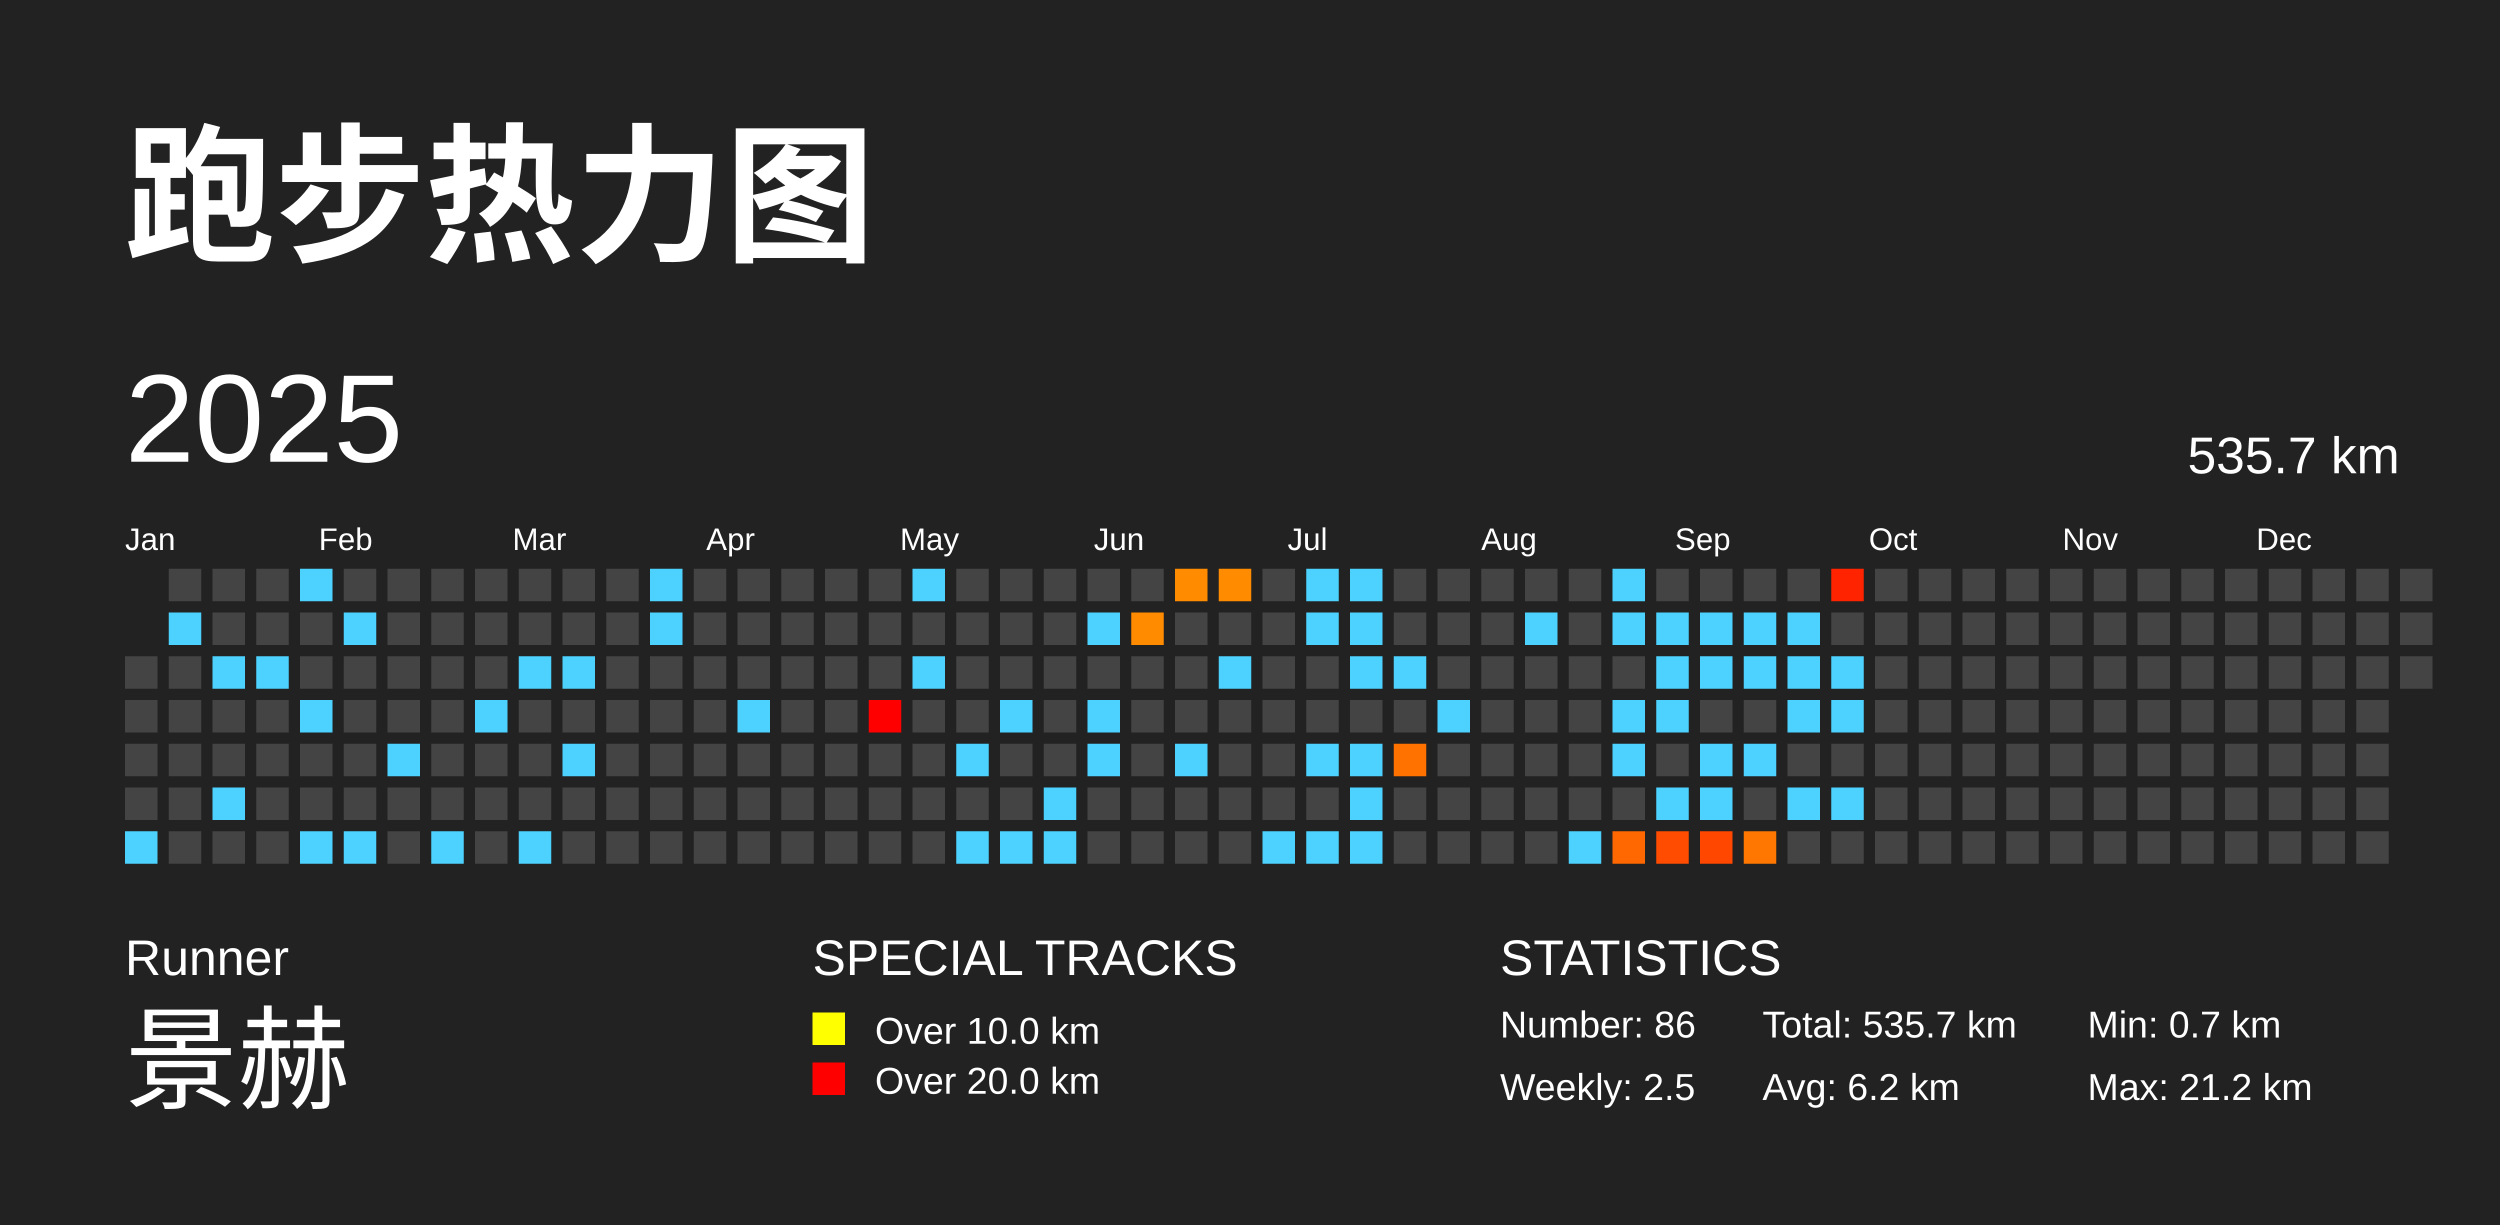
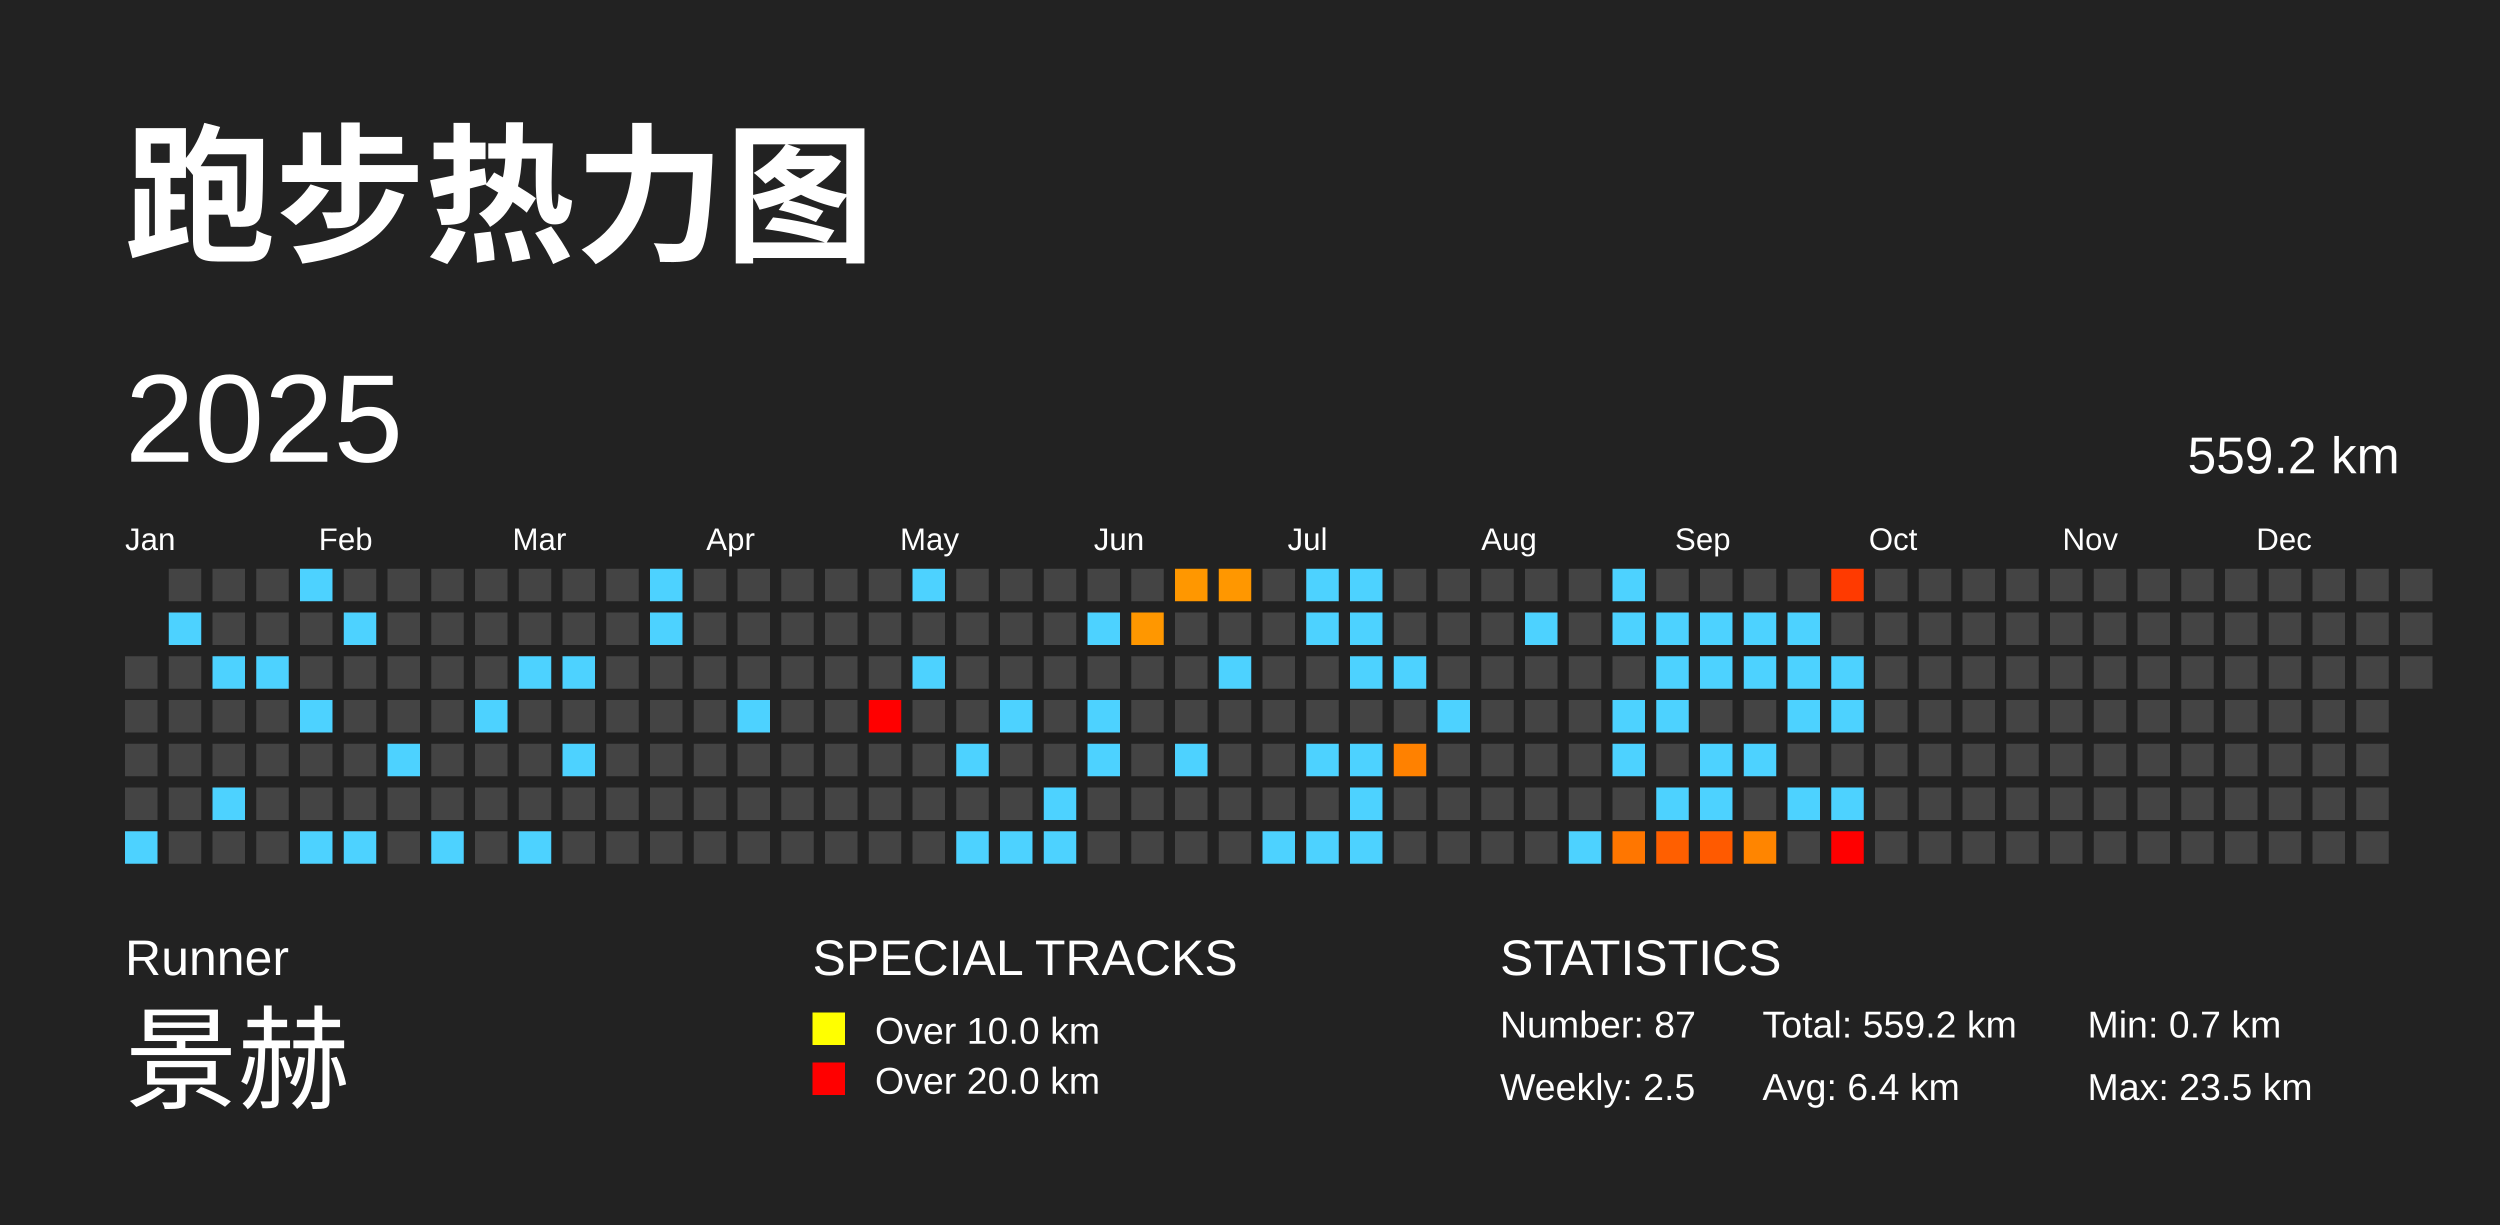
<svg xmlns="http://www.w3.org/2000/svg" baseProfile="full" height="98mm" version="1.1" viewBox="0,0,200,98" width="200mm">
  <defs />
  <rect fill="#222222" height="98" width="200" x="0" y="0" />
  <text fill="#FFFFFF" style="font-size:12px; font-family:Arial; font-weight:bold;" x="10" y="20">跑步热力图</text>
  <text fill="#FFFFFF" style="font-size:4px; font-family:Arial" x="10" y="78">Runner</text>
  <text fill="#FFFFFF" style="font-size:9px; font-family:Arial" x="10" y="88">景赫</text>
  <text fill="#FFFFFF" style="font-size:4px; font-family:Arial" x="65" y="78">SPECIAL TRACKS</text>
  <rect fill="yellow" height="2.6" width="2.6" x="65" y="81" />
  <text fill="#FFFFFF" style="font-size:3px; font-family:Arial" x="70" y="83.5">Over 10.0 km</text>
  <rect fill="red" height="2.6" width="2.6" x="65" y="85" />
  <text fill="#FFFFFF" style="font-size:3px; font-family:Arial" x="70" y="87.5">Over 20.0 km</text>
  <text fill="#FFFFFF" style="font-size:4px; font-family:Arial" x="120" y="78">STATISTICS</text>
-   <text fill="#FFFFFF" style="font-size:3px; font-family:Arial" x="120" y="83">Number: 86</text>
+   <text fill="#FFFFFF" style="font-size:3px; font-family:Arial" x="120" y="83">Number: 87</text>
  <text fill="#FFFFFF" style="font-size:3px; font-family:Arial" x="120" y="88">Weekly: 2.5</text>
-   <text fill="#FFFFFF" style="font-size:3px; font-family:Arial" x="141" y="83">Total: 535.7 km</text>
-   <text fill="#FFFFFF" style="font-size:3px; font-family:Arial" x="141" y="88">Avg: 6.2 km</text>
+   <text fill="#FFFFFF" style="font-size:3px; font-family:Arial" x="141" y="83">Total: 559.2 km</text>
+   <text fill="#FFFFFF" style="font-size:3px; font-family:Arial" x="141" y="88">Avg: 6.4 km</text>
  <text fill="#FFFFFF" style="font-size:3px; font-family:Arial" x="167" y="83">Min: 0.7 km</text>
-   <text fill="#FFFFFF" style="font-size:3px; font-family:Arial" x="167" y="88">Max: 21.2 km</text>
+   <text fill="#FFFFFF" style="font-size:3px; font-family:Arial" x="167" y="88">Max: 23.5 km</text>
  <text dominant-baseline="hanging" fill="#FFFFFF" style="font-size:10.0px; font-family:Arial;" x="10" y="30">2025</text>
-   <text dominant-baseline="hanging" fill="#FFFFFF" style="font-size:4.125px; font-family:Arial;" x="175" y="35">535.7 km</text>
+   <text dominant-baseline="hanging" fill="#FFFFFF" style="font-size:4.125px; font-family:Arial;" x="175" y="35">559.2 km</text>
  <text fill="#FFFFFF" style="font-size:2.5px; font-family:Arial" x="10.0" y="44">Jan</text>
  <text fill="#FFFFFF" style="font-size:2.5px; font-family:Arial" x="25.5" y="44">Feb</text>
  <text fill="#FFFFFF" style="font-size:2.5px; font-family:Arial" x="41.0" y="44">Mar</text>
  <text fill="#FFFFFF" style="font-size:2.5px; font-family:Arial" x="56.5" y="44">Apr</text>
  <text fill="#FFFFFF" style="font-size:2.5px; font-family:Arial" x="72.0" y="44">May</text>
  <text fill="#FFFFFF" style="font-size:2.5px; font-family:Arial" x="87.5" y="44">Jun</text>
  <text fill="#FFFFFF" style="font-size:2.5px; font-family:Arial" x="103.0" y="44">Jul</text>
  <text fill="#FFFFFF" style="font-size:2.5px; font-family:Arial" x="118.5" y="44">Aug</text>
  <text fill="#FFFFFF" style="font-size:2.5px; font-family:Arial" x="134.0" y="44">Sep</text>
  <text fill="#FFFFFF" style="font-size:2.5px; font-family:Arial" x="149.5" y="44">Oct</text>
  <text fill="#FFFFFF" style="font-size:2.5px; font-family:Arial" x="165.0" y="44">Nov</text>
  <text fill="#FFFFFF" style="font-size:2.5px; font-family:Arial" x="180.5" y="44">Dec</text>
  <rect fill="#444444" height="2.6" width="2.6" x="10.0" y="52.5" />
  <rect fill="#444444" height="2.6" width="2.6" x="10.0" y="56.0" />
  <rect fill="#444444" height="2.6" width="2.6" x="10.0" y="59.5" />
  <rect fill="#444444" height="2.6" width="2.6" x="10.0" y="63.0" />
  <rect fill="#4dd2ff" height="2.6" width="2.6" x="10.0" y="66.5" />
  <rect fill="#444444" height="2.6" width="2.6" x="13.5" y="45.5" />
  <rect fill="#4dd2ff" height="2.6" width="2.6" x="13.5" y="49.0" />
  <rect fill="#444444" height="2.6" width="2.6" x="13.5" y="52.5" />
  <rect fill="#444444" height="2.6" width="2.6" x="13.5" y="56.0" />
  <rect fill="#444444" height="2.6" width="2.6" x="13.5" y="59.5" />
  <rect fill="#444444" height="2.6" width="2.6" x="13.5" y="63.0" />
  <rect fill="#444444" height="2.6" width="2.6" x="13.5" y="66.5" />
  <rect fill="#444444" height="2.6" width="2.6" x="17.0" y="45.5" />
  <rect fill="#444444" height="2.6" width="2.6" x="17.0" y="49.0" />
  <rect fill="#4dd2ff" height="2.6" width="2.6" x="17.0" y="52.5" />
  <rect fill="#444444" height="2.6" width="2.6" x="17.0" y="56.0" />
  <rect fill="#444444" height="2.6" width="2.6" x="17.0" y="59.5" />
  <rect fill="#4dd2ff" height="2.6" width="2.6" x="17.0" y="63.0" />
  <rect fill="#444444" height="2.6" width="2.6" x="17.0" y="66.5" />
  <rect fill="#444444" height="2.6" width="2.6" x="20.5" y="45.5" />
  <rect fill="#444444" height="2.6" width="2.6" x="20.5" y="49.0" />
  <rect fill="#4dd2ff" height="2.6" width="2.6" x="20.5" y="52.5" />
  <rect fill="#444444" height="2.6" width="2.6" x="20.5" y="56.0" />
  <rect fill="#444444" height="2.6" width="2.6" x="20.5" y="59.5" />
  <rect fill="#444444" height="2.6" width="2.6" x="20.5" y="63.0" />
  <rect fill="#444444" height="2.6" width="2.6" x="20.5" y="66.5" />
  <rect fill="#4dd2ff" height="2.6" width="2.6" x="24.0" y="45.5" />
  <rect fill="#444444" height="2.6" width="2.6" x="24.0" y="49.0" />
  <rect fill="#444444" height="2.6" width="2.6" x="24.0" y="52.5" />
  <rect fill="#4dd2ff" height="2.6" width="2.6" x="24.0" y="56.0" />
  <rect fill="#444444" height="2.6" width="2.6" x="24.0" y="59.5" />
  <rect fill="#444444" height="2.6" width="2.6" x="24.0" y="63.0" />
  <rect fill="#4dd2ff" height="2.6" width="2.6" x="24.0" y="66.5" />
  <rect fill="#444444" height="2.6" width="2.6" x="27.5" y="45.5" />
  <rect fill="#4dd2ff" height="2.6" width="2.6" x="27.5" y="49.0" />
  <rect fill="#444444" height="2.6" width="2.6" x="27.5" y="52.5" />
  <rect fill="#444444" height="2.6" width="2.6" x="27.5" y="56.0" />
  <rect fill="#444444" height="2.6" width="2.6" x="27.5" y="59.5" />
  <rect fill="#444444" height="2.6" width="2.6" x="27.5" y="63.0" />
  <rect fill="#4dd2ff" height="2.6" width="2.6" x="27.5" y="66.5" />
  <rect fill="#444444" height="2.6" width="2.6" x="31.0" y="45.5" />
  <rect fill="#444444" height="2.6" width="2.6" x="31.0" y="49.0" />
  <rect fill="#444444" height="2.6" width="2.6" x="31.0" y="52.5" />
  <rect fill="#444444" height="2.6" width="2.6" x="31.0" y="56.0" />
  <rect fill="#4dd2ff" height="2.6" width="2.6" x="31.0" y="59.5" />
  <rect fill="#444444" height="2.6" width="2.6" x="31.0" y="63.0" />
  <rect fill="#444444" height="2.6" width="2.6" x="31.0" y="66.5" />
  <rect fill="#444444" height="2.6" width="2.6" x="34.5" y="45.5" />
  <rect fill="#444444" height="2.6" width="2.6" x="34.5" y="49.0" />
  <rect fill="#444444" height="2.6" width="2.6" x="34.5" y="52.5" />
  <rect fill="#444444" height="2.6" width="2.6" x="34.5" y="56.0" />
  <rect fill="#444444" height="2.6" width="2.6" x="34.5" y="59.5" />
  <rect fill="#444444" height="2.6" width="2.6" x="34.5" y="63.0" />
  <rect fill="#4dd2ff" height="2.6" width="2.6" x="34.5" y="66.5" />
  <rect fill="#444444" height="2.6" width="2.6" x="38.0" y="45.5" />
  <rect fill="#444444" height="2.6" width="2.6" x="38.0" y="49.0" />
  <rect fill="#444444" height="2.6" width="2.6" x="38.0" y="52.5" />
  <rect fill="#4dd2ff" height="2.6" width="2.6" x="38.0" y="56.0" />
  <rect fill="#444444" height="2.6" width="2.6" x="38.0" y="59.5" />
  <rect fill="#444444" height="2.6" width="2.6" x="38.0" y="63.0" />
  <rect fill="#444444" height="2.6" width="2.6" x="38.0" y="66.5" />
  <rect fill="#444444" height="2.6" width="2.6" x="41.5" y="45.5" />
  <rect fill="#444444" height="2.6" width="2.6" x="41.5" y="49.0" />
  <rect fill="#4dd2ff" height="2.6" width="2.6" x="41.5" y="52.5" />
  <rect fill="#444444" height="2.6" width="2.6" x="41.5" y="56.0" />
  <rect fill="#444444" height="2.6" width="2.6" x="41.5" y="59.5" />
  <rect fill="#444444" height="2.6" width="2.6" x="41.5" y="63.0" />
  <rect fill="#4dd2ff" height="2.6" width="2.6" x="41.5" y="66.5" />
  <rect fill="#444444" height="2.6" width="2.6" x="45.0" y="45.5" />
  <rect fill="#444444" height="2.6" width="2.6" x="45.0" y="49.0" />
  <rect fill="#4dd2ff" height="2.6" width="2.6" x="45.0" y="52.5" />
  <rect fill="#444444" height="2.6" width="2.6" x="45.0" y="56.0" />
  <rect fill="#4dd2ff" height="2.6" width="2.6" x="45.0" y="59.5" />
  <rect fill="#444444" height="2.6" width="2.6" x="45.0" y="63.0" />
  <rect fill="#444444" height="2.6" width="2.6" x="45.0" y="66.5" />
  <rect fill="#444444" height="2.6" width="2.6" x="48.5" y="45.5" />
  <rect fill="#444444" height="2.6" width="2.6" x="48.5" y="49.0" />
  <rect fill="#444444" height="2.6" width="2.6" x="48.5" y="52.5" />
  <rect fill="#444444" height="2.6" width="2.6" x="48.5" y="56.0" />
  <rect fill="#444444" height="2.6" width="2.6" x="48.5" y="59.5" />
  <rect fill="#444444" height="2.6" width="2.6" x="48.5" y="63.0" />
  <rect fill="#444444" height="2.6" width="2.6" x="48.5" y="66.5" />
  <rect fill="#4dd2ff" height="2.6" width="2.6" x="52.0" y="45.5" />
  <rect fill="#4dd2ff" height="2.6" width="2.6" x="52.0" y="49.0" />
  <rect fill="#444444" height="2.6" width="2.6" x="52.0" y="52.5" />
  <rect fill="#444444" height="2.6" width="2.6" x="52.0" y="56.0" />
  <rect fill="#444444" height="2.6" width="2.6" x="52.0" y="59.5" />
  <rect fill="#444444" height="2.6" width="2.6" x="52.0" y="63.0" />
  <rect fill="#444444" height="2.6" width="2.6" x="52.0" y="66.5" />
  <rect fill="#444444" height="2.6" width="2.6" x="55.5" y="45.5" />
  <rect fill="#444444" height="2.6" width="2.6" x="55.5" y="49.0" />
  <rect fill="#444444" height="2.6" width="2.6" x="55.5" y="52.5" />
  <rect fill="#444444" height="2.6" width="2.6" x="55.5" y="56.0" />
  <rect fill="#444444" height="2.6" width="2.6" x="55.5" y="59.5" />
  <rect fill="#444444" height="2.6" width="2.6" x="55.5" y="63.0" />
  <rect fill="#444444" height="2.6" width="2.6" x="55.5" y="66.5" />
  <rect fill="#444444" height="2.6" width="2.6" x="59.0" y="45.5" />
  <rect fill="#444444" height="2.6" width="2.6" x="59.0" y="49.0" />
  <rect fill="#444444" height="2.6" width="2.6" x="59.0" y="52.5" />
  <rect fill="#4dd2ff" height="2.6" width="2.6" x="59.0" y="56.0" />
  <rect fill="#444444" height="2.6" width="2.6" x="59.0" y="59.5" />
  <rect fill="#444444" height="2.6" width="2.6" x="59.0" y="63.0" />
  <rect fill="#444444" height="2.6" width="2.6" x="59.0" y="66.5" />
  <rect fill="#444444" height="2.6" width="2.6" x="62.5" y="45.5" />
  <rect fill="#444444" height="2.6" width="2.6" x="62.5" y="49.0" />
  <rect fill="#444444" height="2.6" width="2.6" x="62.5" y="52.5" />
  <rect fill="#444444" height="2.6" width="2.6" x="62.5" y="56.0" />
  <rect fill="#444444" height="2.6" width="2.6" x="62.5" y="59.5" />
  <rect fill="#444444" height="2.6" width="2.6" x="62.5" y="63.0" />
  <rect fill="#444444" height="2.6" width="2.6" x="62.5" y="66.5" />
  <rect fill="#444444" height="2.6" width="2.6" x="66.0" y="45.5" />
  <rect fill="#444444" height="2.6" width="2.6" x="66.0" y="49.0" />
  <rect fill="#444444" height="2.6" width="2.6" x="66.0" y="52.5" />
  <rect fill="#444444" height="2.6" width="2.6" x="66.0" y="56.0" />
  <rect fill="#444444" height="2.6" width="2.6" x="66.0" y="59.5" />
  <rect fill="#444444" height="2.6" width="2.6" x="66.0" y="63.0" />
  <rect fill="#444444" height="2.6" width="2.6" x="66.0" y="66.5" />
  <rect fill="#444444" height="2.6" width="2.6" x="69.5" y="45.5" />
  <rect fill="#444444" height="2.6" width="2.6" x="69.5" y="49.0" />
  <rect fill="#444444" height="2.6" width="2.6" x="69.5" y="52.5" />
  <rect fill="red" height="2.6" width="2.6" x="69.5" y="56.0" />
  <rect fill="#444444" height="2.6" width="2.6" x="69.5" y="59.5" />
  <rect fill="#444444" height="2.6" width="2.6" x="69.5" y="63.0" />
  <rect fill="#444444" height="2.6" width="2.6" x="69.5" y="66.5" />
  <rect fill="#4dd2ff" height="2.6" width="2.6" x="73.0" y="45.5" />
  <rect fill="#444444" height="2.6" width="2.6" x="73.0" y="49.0" />
  <rect fill="#4dd2ff" height="2.6" width="2.6" x="73.0" y="52.5" />
  <rect fill="#444444" height="2.6" width="2.6" x="73.0" y="56.0" />
  <rect fill="#444444" height="2.6" width="2.6" x="73.0" y="59.5" />
  <rect fill="#444444" height="2.6" width="2.6" x="73.0" y="63.0" />
  <rect fill="#444444" height="2.6" width="2.6" x="73.0" y="66.5" />
  <rect fill="#444444" height="2.6" width="2.6" x="76.5" y="45.5" />
  <rect fill="#444444" height="2.6" width="2.6" x="76.5" y="49.0" />
  <rect fill="#444444" height="2.6" width="2.6" x="76.5" y="52.5" />
  <rect fill="#444444" height="2.6" width="2.6" x="76.5" y="56.0" />
  <rect fill="#4dd2ff" height="2.6" width="2.6" x="76.5" y="59.5" />
  <rect fill="#444444" height="2.6" width="2.6" x="76.5" y="63.0" />
  <rect fill="#4dd2ff" height="2.6" width="2.6" x="76.5" y="66.5" />
  <rect fill="#444444" height="2.6" width="2.6" x="80.0" y="45.5" />
  <rect fill="#444444" height="2.6" width="2.6" x="80.0" y="49.0" />
  <rect fill="#444444" height="2.6" width="2.6" x="80.0" y="52.5" />
  <rect fill="#4dd2ff" height="2.6" width="2.6" x="80.0" y="56.0" />
  <rect fill="#444444" height="2.6" width="2.6" x="80.0" y="59.5" />
  <rect fill="#444444" height="2.6" width="2.6" x="80.0" y="63.0" />
  <rect fill="#4dd2ff" height="2.6" width="2.6" x="80.0" y="66.5" />
  <rect fill="#444444" height="2.6" width="2.6" x="83.5" y="45.5" />
  <rect fill="#444444" height="2.6" width="2.6" x="83.5" y="49.0" />
  <rect fill="#444444" height="2.6" width="2.6" x="83.5" y="52.5" />
  <rect fill="#444444" height="2.6" width="2.6" x="83.5" y="56.0" />
  <rect fill="#444444" height="2.6" width="2.6" x="83.5" y="59.5" />
  <rect fill="#4dd2ff" height="2.6" width="2.6" x="83.5" y="63.0" />
  <rect fill="#4dd2ff" height="2.6" width="2.6" x="83.5" y="66.5" />
  <rect fill="#444444" height="2.6" width="2.6" x="87.0" y="45.5" />
  <rect fill="#4dd2ff" height="2.6" width="2.6" x="87.0" y="49.0" />
  <rect fill="#444444" height="2.6" width="2.6" x="87.0" y="52.5" />
  <rect fill="#4dd2ff" height="2.6" width="2.6" x="87.0" y="56.0" />
  <rect fill="#4dd2ff" height="2.6" width="2.6" x="87.0" y="59.5" />
  <rect fill="#444444" height="2.6" width="2.6" x="87.0" y="63.0" />
  <rect fill="#444444" height="2.6" width="2.6" x="87.0" y="66.5" />
  <rect fill="#444444" height="2.6" width="2.6" x="90.5" y="45.5" />
-   <rect fill="#ff8b00" height="2.6" width="2.6" x="90.5" y="49.0" />
+   <rect fill="#ff9700" height="2.6" width="2.6" x="90.5" y="49.0" />
  <rect fill="#444444" height="2.6" width="2.6" x="90.5" y="52.5" />
  <rect fill="#444444" height="2.6" width="2.6" x="90.5" y="56.0" />
  <rect fill="#444444" height="2.6" width="2.6" x="90.5" y="59.5" />
  <rect fill="#444444" height="2.6" width="2.6" x="90.5" y="63.0" />
  <rect fill="#444444" height="2.6" width="2.6" x="90.5" y="66.5" />
-   <rect fill="#ff8b00" height="2.6" width="2.6" x="94.0" y="45.5" />
+   <rect fill="#ff9700" height="2.6" width="2.6" x="94.0" y="45.5" />
  <rect fill="#444444" height="2.6" width="2.6" x="94.0" y="49.0" />
  <rect fill="#444444" height="2.6" width="2.6" x="94.0" y="52.5" />
  <rect fill="#444444" height="2.6" width="2.6" x="94.0" y="56.0" />
  <rect fill="#4dd2ff" height="2.6" width="2.6" x="94.0" y="59.5" />
  <rect fill="#444444" height="2.6" width="2.6" x="94.0" y="63.0" />
  <rect fill="#444444" height="2.6" width="2.6" x="94.0" y="66.5" />
-   <rect fill="#ff8b00" height="2.6" width="2.6" x="97.5" y="45.5" />
+   <rect fill="#ff9700" height="2.6" width="2.6" x="97.5" y="45.5" />
  <rect fill="#444444" height="2.6" width="2.6" x="97.5" y="49.0" />
  <rect fill="#4dd2ff" height="2.6" width="2.6" x="97.5" y="52.5" />
  <rect fill="#444444" height="2.6" width="2.6" x="97.5" y="56.0" />
  <rect fill="#444444" height="2.6" width="2.6" x="97.5" y="59.5" />
  <rect fill="#444444" height="2.6" width="2.6" x="97.5" y="63.0" />
  <rect fill="#444444" height="2.6" width="2.6" x="97.5" y="66.5" />
  <rect fill="#444444" height="2.6" width="2.6" x="101.0" y="45.5" />
  <rect fill="#444444" height="2.6" width="2.6" x="101.0" y="49.0" />
  <rect fill="#444444" height="2.6" width="2.6" x="101.0" y="52.5" />
  <rect fill="#444444" height="2.6" width="2.6" x="101.0" y="56.0" />
  <rect fill="#444444" height="2.6" width="2.6" x="101.0" y="59.5" />
  <rect fill="#444444" height="2.6" width="2.6" x="101.0" y="63.0" />
  <rect fill="#4dd2ff" height="2.6" width="2.6" x="101.0" y="66.5" />
  <rect fill="#4dd2ff" height="2.6" width="2.6" x="104.5" y="45.5" />
  <rect fill="#4dd2ff" height="2.6" width="2.6" x="104.5" y="49.0" />
  <rect fill="#444444" height="2.6" width="2.6" x="104.5" y="52.5" />
  <rect fill="#444444" height="2.6" width="2.6" x="104.5" y="56.0" />
  <rect fill="#4dd2ff" height="2.6" width="2.6" x="104.5" y="59.5" />
  <rect fill="#444444" height="2.6" width="2.6" x="104.5" y="63.0" />
  <rect fill="#4dd2ff" height="2.6" width="2.6" x="104.5" y="66.5" />
  <rect fill="#4dd2ff" height="2.6" width="2.6" x="108.0" y="45.5" />
  <rect fill="#4dd2ff" height="2.6" width="2.6" x="108.0" y="49.0" />
  <rect fill="#4dd2ff" height="2.6" width="2.6" x="108.0" y="52.5" />
  <rect fill="#444444" height="2.6" width="2.6" x="108.0" y="56.0" />
  <rect fill="#4dd2ff" height="2.6" width="2.6" x="108.0" y="59.5" />
  <rect fill="#4dd2ff" height="2.6" width="2.6" x="108.0" y="63.0" />
  <rect fill="#4dd2ff" height="2.6" width="2.6" x="108.0" y="66.5" />
  <rect fill="#444444" height="2.6" width="2.6" x="111.5" y="45.5" />
  <rect fill="#444444" height="2.6" width="2.6" x="111.5" y="49.0" />
  <rect fill="#4dd2ff" height="2.6" width="2.6" x="111.5" y="52.5" />
  <rect fill="#444444" height="2.6" width="2.6" x="111.5" y="56.0" />
-   <rect fill="#ff7200" height="2.6" width="2.6" x="111.5" y="59.5" />
+   <rect fill="#ff8100" height="2.6" width="2.6" x="111.5" y="59.5" />
  <rect fill="#444444" height="2.6" width="2.6" x="111.5" y="63.0" />
  <rect fill="#444444" height="2.6" width="2.6" x="111.5" y="66.5" />
  <rect fill="#444444" height="2.6" width="2.6" x="115.0" y="45.5" />
  <rect fill="#444444" height="2.6" width="2.6" x="115.0" y="49.0" />
  <rect fill="#444444" height="2.6" width="2.6" x="115.0" y="52.5" />
  <rect fill="#4dd2ff" height="2.6" width="2.6" x="115.0" y="56.0" />
  <rect fill="#444444" height="2.6" width="2.6" x="115.0" y="59.5" />
  <rect fill="#444444" height="2.6" width="2.6" x="115.0" y="63.0" />
  <rect fill="#444444" height="2.6" width="2.6" x="115.0" y="66.5" />
  <rect fill="#444444" height="2.6" width="2.6" x="118.5" y="45.5" />
  <rect fill="#444444" height="2.6" width="2.6" x="118.5" y="49.0" />
  <rect fill="#444444" height="2.6" width="2.6" x="118.5" y="52.5" />
  <rect fill="#444444" height="2.6" width="2.6" x="118.5" y="56.0" />
  <rect fill="#444444" height="2.6" width="2.6" x="118.5" y="59.5" />
  <rect fill="#444444" height="2.6" width="2.6" x="118.5" y="63.0" />
  <rect fill="#444444" height="2.6" width="2.6" x="118.5" y="66.5" />
  <rect fill="#444444" height="2.6" width="2.6" x="122.0" y="45.5" />
  <rect fill="#4dd2ff" height="2.6" width="2.6" x="122.0" y="49.0" />
  <rect fill="#444444" height="2.6" width="2.6" x="122.0" y="52.5" />
  <rect fill="#444444" height="2.6" width="2.6" x="122.0" y="56.0" />
  <rect fill="#444444" height="2.6" width="2.6" x="122.0" y="59.5" />
  <rect fill="#444444" height="2.6" width="2.6" x="122.0" y="63.0" />
  <rect fill="#444444" height="2.6" width="2.6" x="122.0" y="66.5" />
  <rect fill="#444444" height="2.6" width="2.6" x="125.5" y="45.5" />
  <rect fill="#444444" height="2.6" width="2.6" x="125.5" y="49.0" />
  <rect fill="#444444" height="2.6" width="2.6" x="125.5" y="52.5" />
  <rect fill="#444444" height="2.6" width="2.6" x="125.5" y="56.0" />
  <rect fill="#444444" height="2.6" width="2.6" x="125.5" y="59.5" />
  <rect fill="#444444" height="2.6" width="2.6" x="125.5" y="63.0" />
  <rect fill="#4dd2ff" height="2.6" width="2.6" x="125.5" y="66.5" />
  <rect fill="#4dd2ff" height="2.6" width="2.6" x="129.0" y="45.5" />
  <rect fill="#4dd2ff" height="2.6" width="2.6" x="129.0" y="49.0" />
  <rect fill="#444444" height="2.6" width="2.6" x="129.0" y="52.5" />
  <rect fill="#4dd2ff" height="2.6" width="2.6" x="129.0" y="56.0" />
  <rect fill="#4dd2ff" height="2.6" width="2.6" x="129.0" y="59.5" />
  <rect fill="#444444" height="2.6" width="2.6" x="129.0" y="63.0" />
-   <rect fill="#ff6700" height="2.6" width="2.6" x="129.0" y="66.5" />
+   <rect fill="#ff7600" height="2.6" width="2.6" x="129.0" y="66.5" />
  <rect fill="#444444" height="2.6" width="2.6" x="132.5" y="45.5" />
  <rect fill="#4dd2ff" height="2.6" width="2.6" x="132.5" y="49.0" />
  <rect fill="#4dd2ff" height="2.6" width="2.6" x="132.5" y="52.5" />
  <rect fill="#4dd2ff" height="2.6" width="2.6" x="132.5" y="56.0" />
  <rect fill="#444444" height="2.6" width="2.6" x="132.5" y="59.5" />
  <rect fill="#4dd2ff" height="2.6" width="2.6" x="132.5" y="63.0" />
-   <rect fill="#ff4c00" height="2.6" width="2.6" x="132.5" y="66.5" />
+   <rect fill="#ff5f00" height="2.6" width="2.6" x="132.5" y="66.5" />
  <rect fill="#444444" height="2.6" width="2.6" x="136.0" y="45.5" />
  <rect fill="#4dd2ff" height="2.6" width="2.6" x="136.0" y="49.0" />
  <rect fill="#4dd2ff" height="2.6" width="2.6" x="136.0" y="52.5" />
  <rect fill="#444444" height="2.6" width="2.6" x="136.0" y="56.0" />
  <rect fill="#4dd2ff" height="2.6" width="2.6" x="136.0" y="59.5" />
  <rect fill="#4dd2ff" height="2.6" width="2.6" x="136.0" y="63.0" />
-   <rect fill="#ff4700" height="2.6" width="2.6" x="136.0" y="66.5" />
+   <rect fill="#ff5a00" height="2.6" width="2.6" x="136.0" y="66.5" />
  <rect fill="#444444" height="2.6" width="2.6" x="139.5" y="45.5" />
  <rect fill="#4dd2ff" height="2.6" width="2.6" x="139.5" y="49.0" />
  <rect fill="#4dd2ff" height="2.6" width="2.6" x="139.5" y="52.5" />
  <rect fill="#444444" height="2.6" width="2.6" x="139.5" y="56.0" />
  <rect fill="#4dd2ff" height="2.6" width="2.6" x="139.5" y="59.5" />
  <rect fill="#444444" height="2.6" width="2.6" x="139.5" y="63.0" />
-   <rect fill="#ff7700" height="2.6" width="2.6" x="139.5" y="66.5" />
+   <rect fill="#ff8500" height="2.6" width="2.6" x="139.5" y="66.5" />
  <rect fill="#444444" height="2.6" width="2.6" x="143.0" y="45.5" />
  <rect fill="#4dd2ff" height="2.6" width="2.6" x="143.0" y="49.0" />
  <rect fill="#4dd2ff" height="2.6" width="2.6" x="143.0" y="52.5" />
  <rect fill="#4dd2ff" height="2.6" width="2.6" x="143.0" y="56.0" />
  <rect fill="#444444" height="2.6" width="2.6" x="143.0" y="59.5" />
  <rect fill="#4dd2ff" height="2.6" width="2.6" x="143.0" y="63.0" />
  <rect fill="#444444" height="2.6" width="2.6" x="143.0" y="66.5" />
-   <rect fill="#ff2300" height="2.6" width="2.6" x="146.5" y="45.5" />
+   <rect fill="#ff3a00" height="2.6" width="2.6" x="146.5" y="45.5" />
  <rect fill="#444444" height="2.6" width="2.6" x="146.5" y="49.0" />
  <rect fill="#4dd2ff" height="2.6" width="2.6" x="146.5" y="52.5" />
  <rect fill="#4dd2ff" height="2.6" width="2.6" x="146.5" y="56.0" />
  <rect fill="#444444" height="2.6" width="2.6" x="146.5" y="59.5" />
  <rect fill="#4dd2ff" height="2.6" width="2.6" x="146.5" y="63.0" />
-   <rect fill="#444444" height="2.6" width="2.6" x="146.5" y="66.5" />
+   <rect fill="red" height="2.6" width="2.6" x="146.5" y="66.5" />
  <rect fill="#444444" height="2.6" width="2.6" x="150.0" y="45.5" />
  <rect fill="#444444" height="2.6" width="2.6" x="150.0" y="49.0" />
  <rect fill="#444444" height="2.6" width="2.6" x="150.0" y="52.5" />
  <rect fill="#444444" height="2.6" width="2.6" x="150.0" y="56.0" />
  <rect fill="#444444" height="2.6" width="2.6" x="150.0" y="59.5" />
  <rect fill="#444444" height="2.6" width="2.6" x="150.0" y="63.0" />
  <rect fill="#444444" height="2.6" width="2.6" x="150.0" y="66.5" />
  <rect fill="#444444" height="2.6" width="2.6" x="153.5" y="45.5" />
  <rect fill="#444444" height="2.6" width="2.6" x="153.5" y="49.0" />
  <rect fill="#444444" height="2.6" width="2.6" x="153.5" y="52.5" />
  <rect fill="#444444" height="2.6" width="2.6" x="153.5" y="56.0" />
  <rect fill="#444444" height="2.6" width="2.6" x="153.5" y="59.5" />
  <rect fill="#444444" height="2.6" width="2.6" x="153.5" y="63.0" />
  <rect fill="#444444" height="2.6" width="2.6" x="153.5" y="66.5" />
  <rect fill="#444444" height="2.6" width="2.6" x="157.0" y="45.5" />
  <rect fill="#444444" height="2.6" width="2.6" x="157.0" y="49.0" />
  <rect fill="#444444" height="2.6" width="2.6" x="157.0" y="52.5" />
  <rect fill="#444444" height="2.6" width="2.6" x="157.0" y="56.0" />
  <rect fill="#444444" height="2.6" width="2.6" x="157.0" y="59.5" />
  <rect fill="#444444" height="2.6" width="2.6" x="157.0" y="63.0" />
  <rect fill="#444444" height="2.6" width="2.6" x="157.0" y="66.5" />
  <rect fill="#444444" height="2.6" width="2.6" x="160.5" y="45.5" />
  <rect fill="#444444" height="2.6" width="2.6" x="160.5" y="49.0" />
  <rect fill="#444444" height="2.6" width="2.6" x="160.5" y="52.5" />
  <rect fill="#444444" height="2.6" width="2.6" x="160.5" y="56.0" />
  <rect fill="#444444" height="2.6" width="2.6" x="160.5" y="59.5" />
  <rect fill="#444444" height="2.6" width="2.6" x="160.5" y="63.0" />
  <rect fill="#444444" height="2.6" width="2.6" x="160.5" y="66.5" />
  <rect fill="#444444" height="2.6" width="2.6" x="164.0" y="45.5" />
  <rect fill="#444444" height="2.6" width="2.6" x="164.0" y="49.0" />
  <rect fill="#444444" height="2.6" width="2.6" x="164.0" y="52.5" />
  <rect fill="#444444" height="2.6" width="2.6" x="164.0" y="56.0" />
  <rect fill="#444444" height="2.6" width="2.6" x="164.0" y="59.5" />
  <rect fill="#444444" height="2.6" width="2.6" x="164.0" y="63.0" />
  <rect fill="#444444" height="2.6" width="2.6" x="164.0" y="66.5" />
  <rect fill="#444444" height="2.6" width="2.6" x="167.5" y="45.5" />
  <rect fill="#444444" height="2.6" width="2.6" x="167.5" y="49.0" />
  <rect fill="#444444" height="2.6" width="2.6" x="167.5" y="52.5" />
  <rect fill="#444444" height="2.6" width="2.6" x="167.5" y="56.0" />
  <rect fill="#444444" height="2.6" width="2.6" x="167.5" y="59.5" />
  <rect fill="#444444" height="2.6" width="2.6" x="167.5" y="63.0" />
  <rect fill="#444444" height="2.6" width="2.6" x="167.5" y="66.5" />
  <rect fill="#444444" height="2.6" width="2.6" x="171.0" y="45.5" />
  <rect fill="#444444" height="2.6" width="2.6" x="171.0" y="49.0" />
  <rect fill="#444444" height="2.6" width="2.6" x="171.0" y="52.5" />
  <rect fill="#444444" height="2.6" width="2.6" x="171.0" y="56.0" />
  <rect fill="#444444" height="2.6" width="2.6" x="171.0" y="59.5" />
  <rect fill="#444444" height="2.6" width="2.6" x="171.0" y="63.0" />
  <rect fill="#444444" height="2.6" width="2.6" x="171.0" y="66.5" />
  <rect fill="#444444" height="2.6" width="2.6" x="174.5" y="45.5" />
  <rect fill="#444444" height="2.6" width="2.6" x="174.5" y="49.0" />
  <rect fill="#444444" height="2.6" width="2.6" x="174.5" y="52.5" />
  <rect fill="#444444" height="2.6" width="2.6" x="174.5" y="56.0" />
  <rect fill="#444444" height="2.6" width="2.6" x="174.5" y="59.5" />
  <rect fill="#444444" height="2.6" width="2.6" x="174.5" y="63.0" />
  <rect fill="#444444" height="2.6" width="2.6" x="174.5" y="66.5" />
  <rect fill="#444444" height="2.6" width="2.6" x="178.0" y="45.5" />
  <rect fill="#444444" height="2.6" width="2.6" x="178.0" y="49.0" />
  <rect fill="#444444" height="2.6" width="2.6" x="178.0" y="52.5" />
  <rect fill="#444444" height="2.6" width="2.6" x="178.0" y="56.0" />
  <rect fill="#444444" height="2.6" width="2.6" x="178.0" y="59.5" />
  <rect fill="#444444" height="2.6" width="2.6" x="178.0" y="63.0" />
  <rect fill="#444444" height="2.6" width="2.6" x="178.0" y="66.5" />
  <rect fill="#444444" height="2.6" width="2.6" x="181.5" y="45.5" />
  <rect fill="#444444" height="2.6" width="2.6" x="181.5" y="49.0" />
  <rect fill="#444444" height="2.6" width="2.6" x="181.5" y="52.5" />
  <rect fill="#444444" height="2.6" width="2.6" x="181.5" y="56.0" />
  <rect fill="#444444" height="2.6" width="2.6" x="181.5" y="59.5" />
  <rect fill="#444444" height="2.6" width="2.6" x="181.5" y="63.0" />
  <rect fill="#444444" height="2.6" width="2.6" x="181.5" y="66.5" />
  <rect fill="#444444" height="2.6" width="2.6" x="185.0" y="45.5" />
  <rect fill="#444444" height="2.6" width="2.6" x="185.0" y="49.0" />
  <rect fill="#444444" height="2.6" width="2.6" x="185.0" y="52.5" />
  <rect fill="#444444" height="2.6" width="2.6" x="185.0" y="56.0" />
  <rect fill="#444444" height="2.6" width="2.6" x="185.0" y="59.5" />
  <rect fill="#444444" height="2.6" width="2.6" x="185.0" y="63.0" />
  <rect fill="#444444" height="2.6" width="2.6" x="185.0" y="66.5" />
  <rect fill="#444444" height="2.6" width="2.6" x="188.5" y="45.5" />
  <rect fill="#444444" height="2.6" width="2.6" x="188.5" y="49.0" />
  <rect fill="#444444" height="2.6" width="2.6" x="188.5" y="52.5" />
  <rect fill="#444444" height="2.6" width="2.6" x="188.5" y="56.0" />
  <rect fill="#444444" height="2.6" width="2.6" x="188.5" y="59.5" />
  <rect fill="#444444" height="2.6" width="2.6" x="188.5" y="63.0" />
  <rect fill="#444444" height="2.6" width="2.6" x="188.5" y="66.5" />
  <rect fill="#444444" height="2.6" width="2.6" x="192.0" y="45.5" />
  <rect fill="#444444" height="2.6" width="2.6" x="192.0" y="49.0" />
  <rect fill="#444444" height="2.6" width="2.6" x="192.0" y="52.5" />
</svg>
